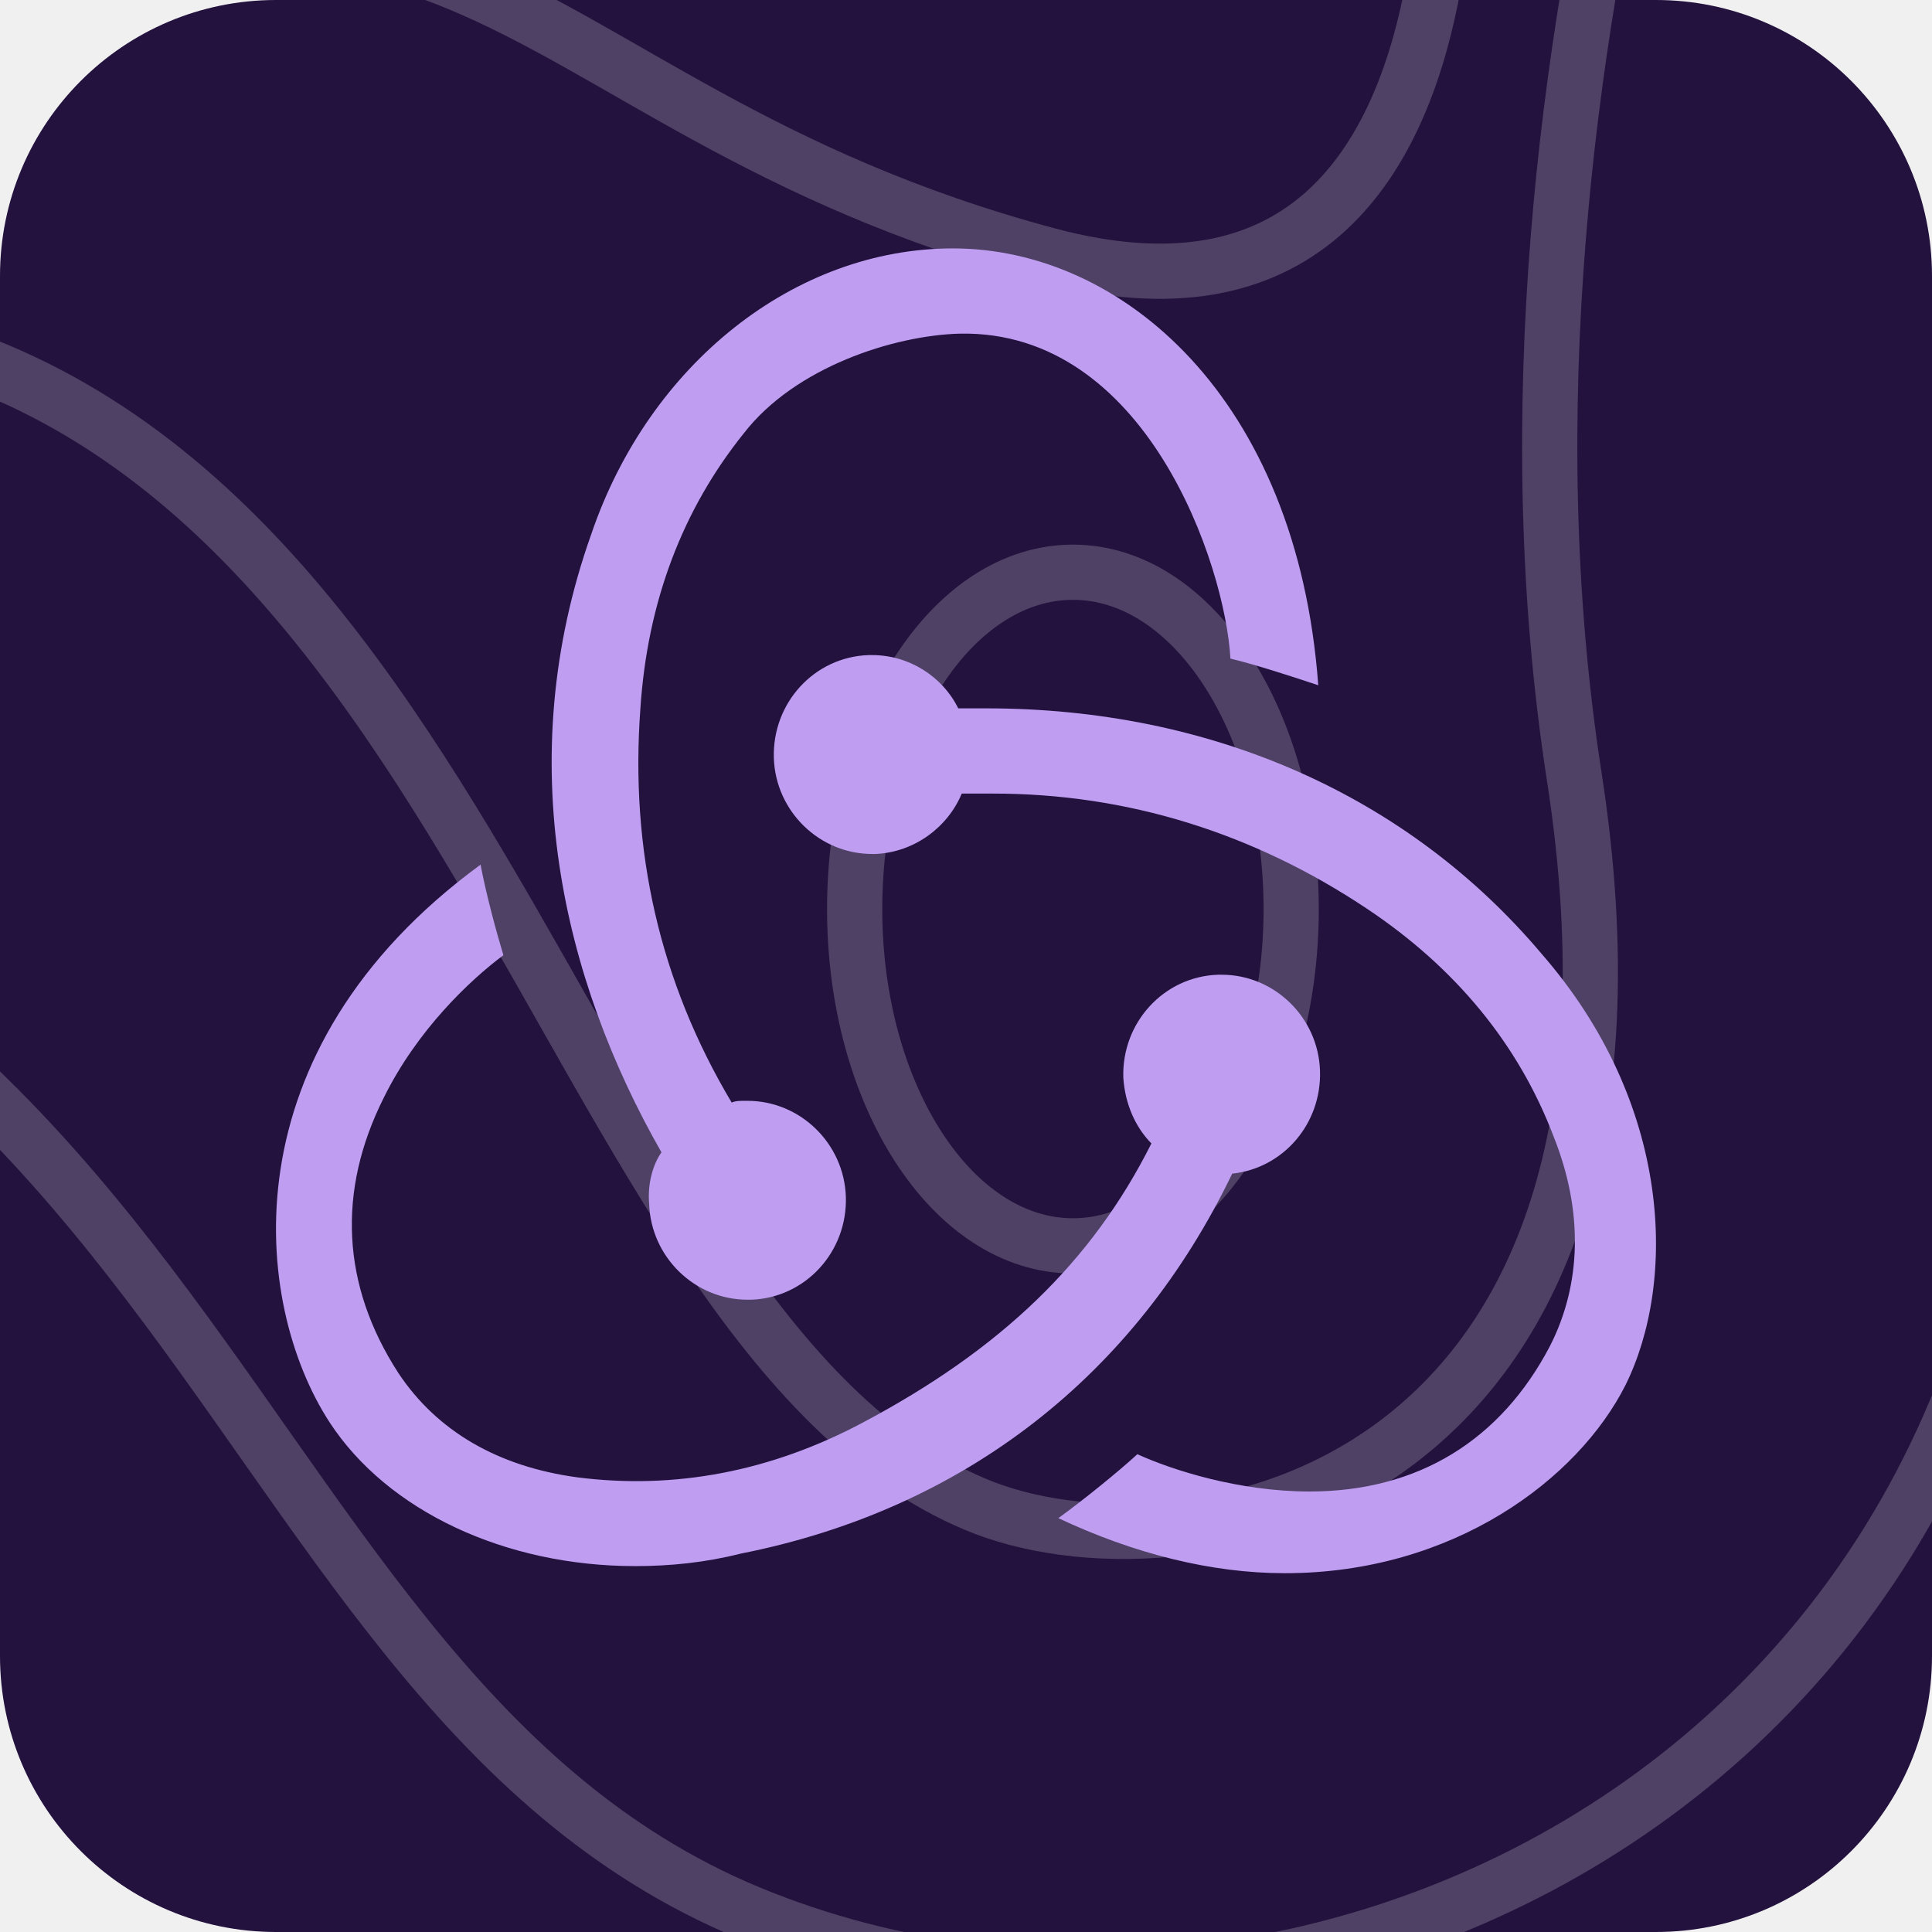
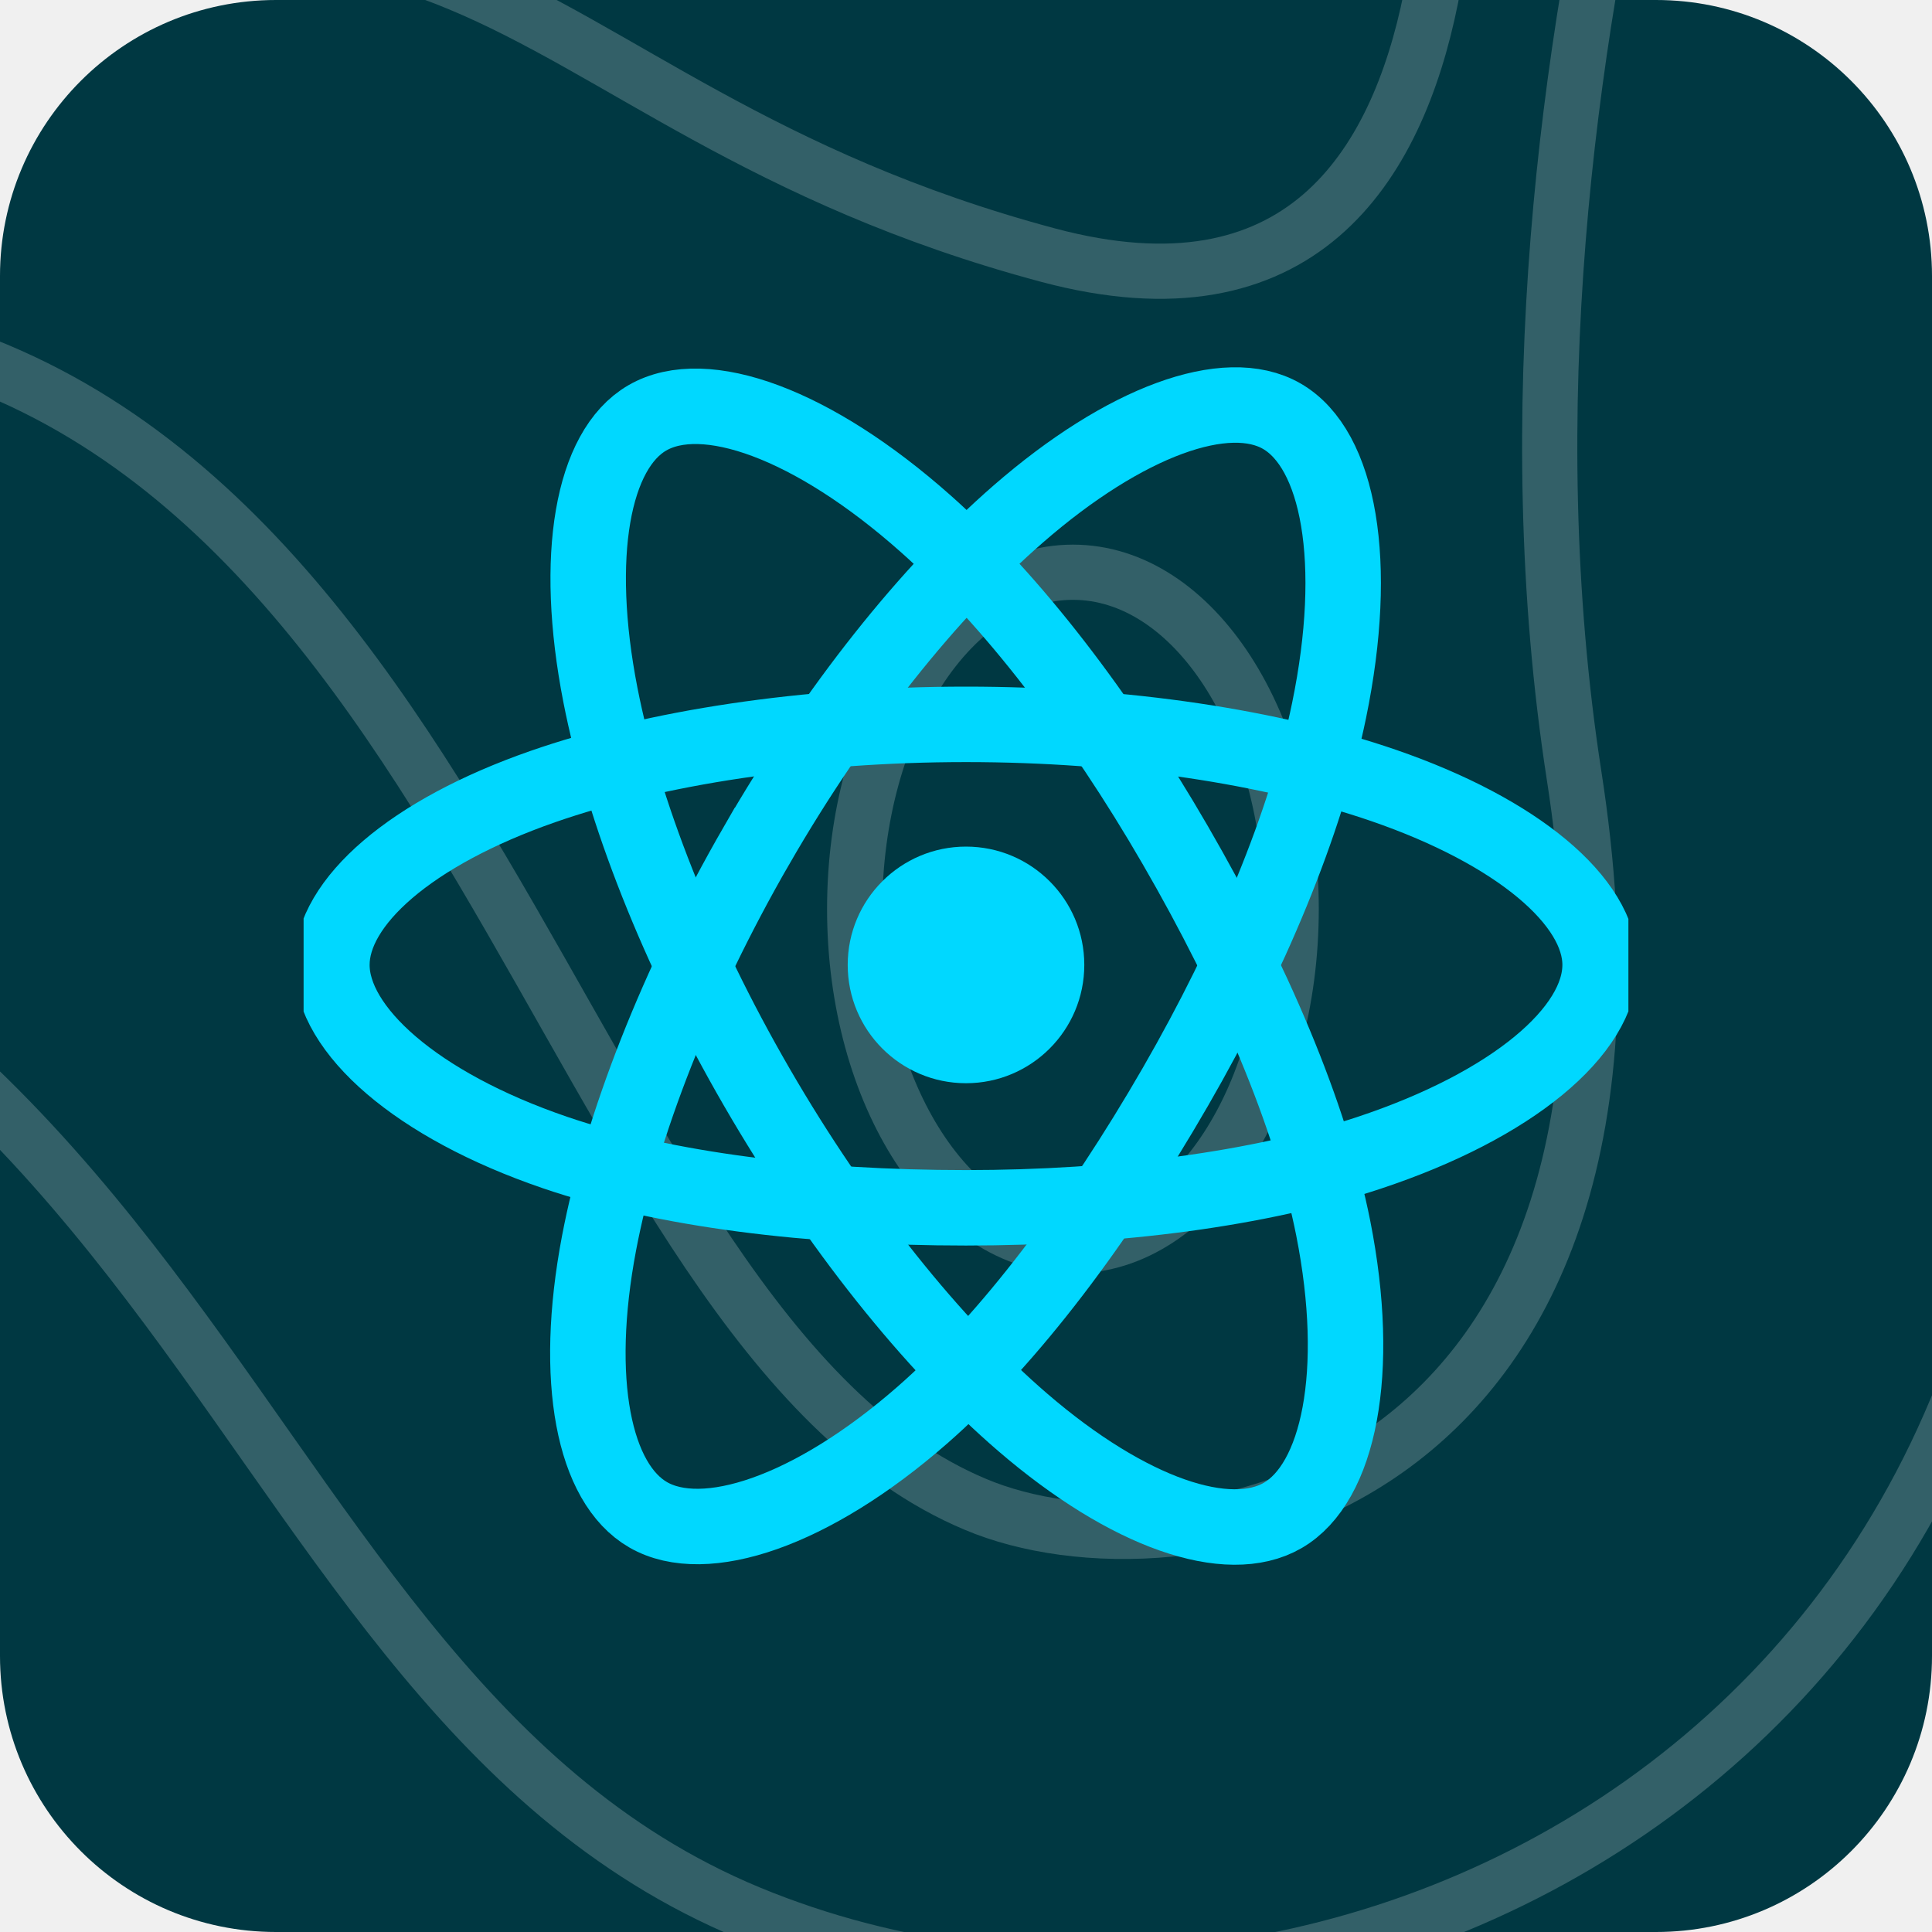
<svg xmlns="http://www.w3.org/2000/svg" width="70" height="70" viewBox="0 0 70 70" fill="none">
  <g clip-path="url(#clip0)">
-     <rect width="70" height="70" rx="10" fill="#23123E" />
-     <path d="M94.857 -15.518C94.857 -15.518 68.479 -2.956 73.161 28.121C78.413 62.967 47.952 77.922 27.141 69.308C6.329 60.664 7.785 28.689 -31.783 27.702C-72.207 26.715 -80.715 -13.544 -80.715 -13.544" stroke="white" stroke-opacity="0.2" stroke-width="2" stroke-miterlimit="10" />
+     <rect width="70" height="70" rx="10" fill="#003842" />
+     <path d="M94.857 -15.518C94.857 -15.518 68.479 -2.956 73.161 28.121C78.413 62.967 47.953 77.922 27.141 69.308C6.329 60.664 7.785 28.689 -31.783 27.702C-72.207 26.715 -80.715 -13.544 -80.715 -13.544" stroke="white" stroke-opacity="0.2" stroke-width="2" stroke-miterlimit="10" />
    <path d="M64.368 -24.881C64.368 -24.881 52.948 1.68 57.031 28.091C61.142 54.502 42.671 57.613 35.334 54.502C20.089 48.101 17.149 13.824 -7.46 11.61C-25.959 9.935 -50.853 23.186 -64.042 -6.874" stroke="white" stroke-opacity="0.2" stroke-width="2" stroke-miterlimit="10" />
-     <path d="M52.063 -13.036C52.063 -13.036 56.174 14.093 37.989 9.248C17.149 3.684 17.463 -9.357 -8.916 2.966C-18.308 7.363 -56.106 8.649 -48.484 -15.518" stroke="white" stroke-opacity="0.2" stroke-width="2" stroke-miterlimit="10" />
+     <path d="M52.063 -13.036C52.063 -13.036 56.174 14.093 37.989 9.248C17.149 3.684 17.463 -9.357 -8.916 2.966C-18.308 7.363 -56.106 8.649 -48.483 -15.518" stroke="white" stroke-opacity="0.2" stroke-width="2" stroke-miterlimit="10" />
    <path d="M38.874 45.14C43.242 45.14 46.782 39.677 46.782 32.937C46.782 26.197 43.242 20.733 38.874 20.733C34.507 20.733 30.966 26.197 30.966 32.937C30.966 39.677 34.507 45.14 38.874 45.14Z" stroke="white" stroke-opacity="0.2" stroke-width="2" stroke-miterlimit="10" />
-     <path d="M44.645 42.523C46.49 42.33 47.89 40.721 47.826 38.791C47.763 36.861 46.172 35.316 44.263 35.316H44.136C42.163 35.381 40.636 37.054 40.7 39.048C40.764 40.013 41.145 40.85 41.718 41.429C39.554 45.74 36.246 48.893 31.283 51.531C27.911 53.332 24.411 53.976 20.912 53.526C18.049 53.139 15.822 51.853 14.422 49.729C12.386 46.576 12.195 43.166 13.913 39.756C15.122 37.311 17.03 35.509 18.239 34.608C17.985 33.772 17.603 32.356 17.412 31.327C8.186 38.083 9.141 47.22 11.94 51.531C14.04 54.748 18.303 56.743 23.012 56.743C24.284 56.743 25.556 56.614 26.829 56.292C34.973 54.684 41.145 49.794 44.645 42.523V42.523ZM55.843 34.544C51.007 28.818 43.881 25.665 35.737 25.665H34.719C34.146 24.507 32.937 23.735 31.601 23.735H31.474C29.502 23.799 27.975 25.472 28.038 27.467C28.102 29.397 29.692 30.941 31.601 30.941H31.728C33.128 30.877 34.337 29.976 34.846 28.753H35.991C40.827 28.753 45.408 30.169 49.544 32.936C52.725 35.059 55.016 37.826 56.288 41.172C57.37 43.874 57.306 46.512 56.161 48.764C54.38 52.174 51.389 54.04 47.444 54.04C44.899 54.04 42.481 53.268 41.209 52.689C40.509 53.332 39.236 54.362 38.346 55.005C41.082 56.292 43.881 57 46.553 57C52.662 57 57.179 53.59 58.897 50.18C60.742 46.448 60.615 40.013 55.843 34.544V34.544ZM23.52 43.616C23.584 45.547 25.175 47.091 27.084 47.091H27.211C29.183 47.027 30.71 45.354 30.647 43.359C30.583 41.429 28.992 39.885 27.084 39.885H26.956C26.829 39.885 26.638 39.885 26.511 39.949C23.902 35.574 22.821 30.812 23.203 25.665C23.457 21.804 24.73 18.458 26.956 15.691C28.802 13.311 32.365 12.152 34.783 12.088C41.527 11.96 44.39 20.453 44.581 23.863C45.408 24.056 46.808 24.507 47.763 24.828C46.999 14.405 40.636 9 34.528 9C28.802 9 23.52 13.182 21.421 19.359C18.494 27.595 20.403 35.509 23.966 41.751C23.648 42.201 23.457 42.909 23.52 43.617V43.616Z" fill="#BF9EF2" />
+     <g clip-path="url(#clip1)">
+       <path d="M35 39.247C37.367 39.247 39.286 37.328 39.286 34.96C39.286 32.593 37.367 30.674 35 30.674C32.633 30.674 30.714 32.593 30.714 34.96C30.714 37.328 32.633 39.247 35 39.247Z" fill="#00D8FF" />
+       <path fill-rule="evenodd" clip-rule="evenodd" d="M35 26.245C40.755 26.245 46.101 27.071 50.132 28.459C54.989 30.131 57.975 32.665 57.975 34.96C57.975 37.352 54.81 40.044 49.595 41.772C45.652 43.079 40.463 43.761 35 43.761C29.399 43.761 24.096 43.12 20.108 41.758C15.063 40.034 12.025 37.306 12.025 34.96C12.025 32.684 14.876 30.169 19.664 28.5C23.71 27.089 29.188 26.245 34.999 26.245H35Z" stroke="#00D8FF" stroke-width="2.734" />
+       <path fill-rule="evenodd" clip-rule="evenodd" d="M27.414 30.628C30.289 25.643 33.675 21.424 36.891 18.625C40.765 15.253 44.453 13.933 46.441 15.079C48.512 16.274 49.264 20.361 48.155 25.742C47.318 29.81 45.316 34.646 42.587 39.378C39.788 44.23 36.584 48.505 33.412 51.277C29.398 54.786 25.518 56.056 23.485 54.884C21.514 53.748 20.759 50.021 21.705 45.039C22.505 40.829 24.511 35.662 27.413 30.628L27.414 30.628Z" stroke="#00D8FF" stroke-width="2.734" />
+       <path fill-rule="evenodd" clip-rule="evenodd" d="M27.421 39.391C24.538 34.411 22.575 29.37 21.755 25.186C20.769 20.145 21.466 16.291 23.453 15.141C25.522 13.943 29.438 15.333 33.546 18.981C36.653 21.739 39.842 25.887 42.579 30.615C45.386 35.463 47.489 40.373 48.307 44.506C49.342 49.736 48.504 53.733 46.474 54.908C44.504 56.048 40.899 54.841 37.055 51.533C33.807 48.738 30.332 44.42 27.421 39.391V39.391Z" stroke="#00D8FF" stroke-width="2.734" />
+     </g>
  </g>
  <defs>
    <clipPath id="clip0">
      <rect width="70" height="70" rx="10" fill="white" />
    </clipPath>
+     <clipPath id="clip1">
+       <rect width="48" height="48" fill="white" transform="translate(11 11)" />
+     </clipPath>
  </defs>
</svg>
